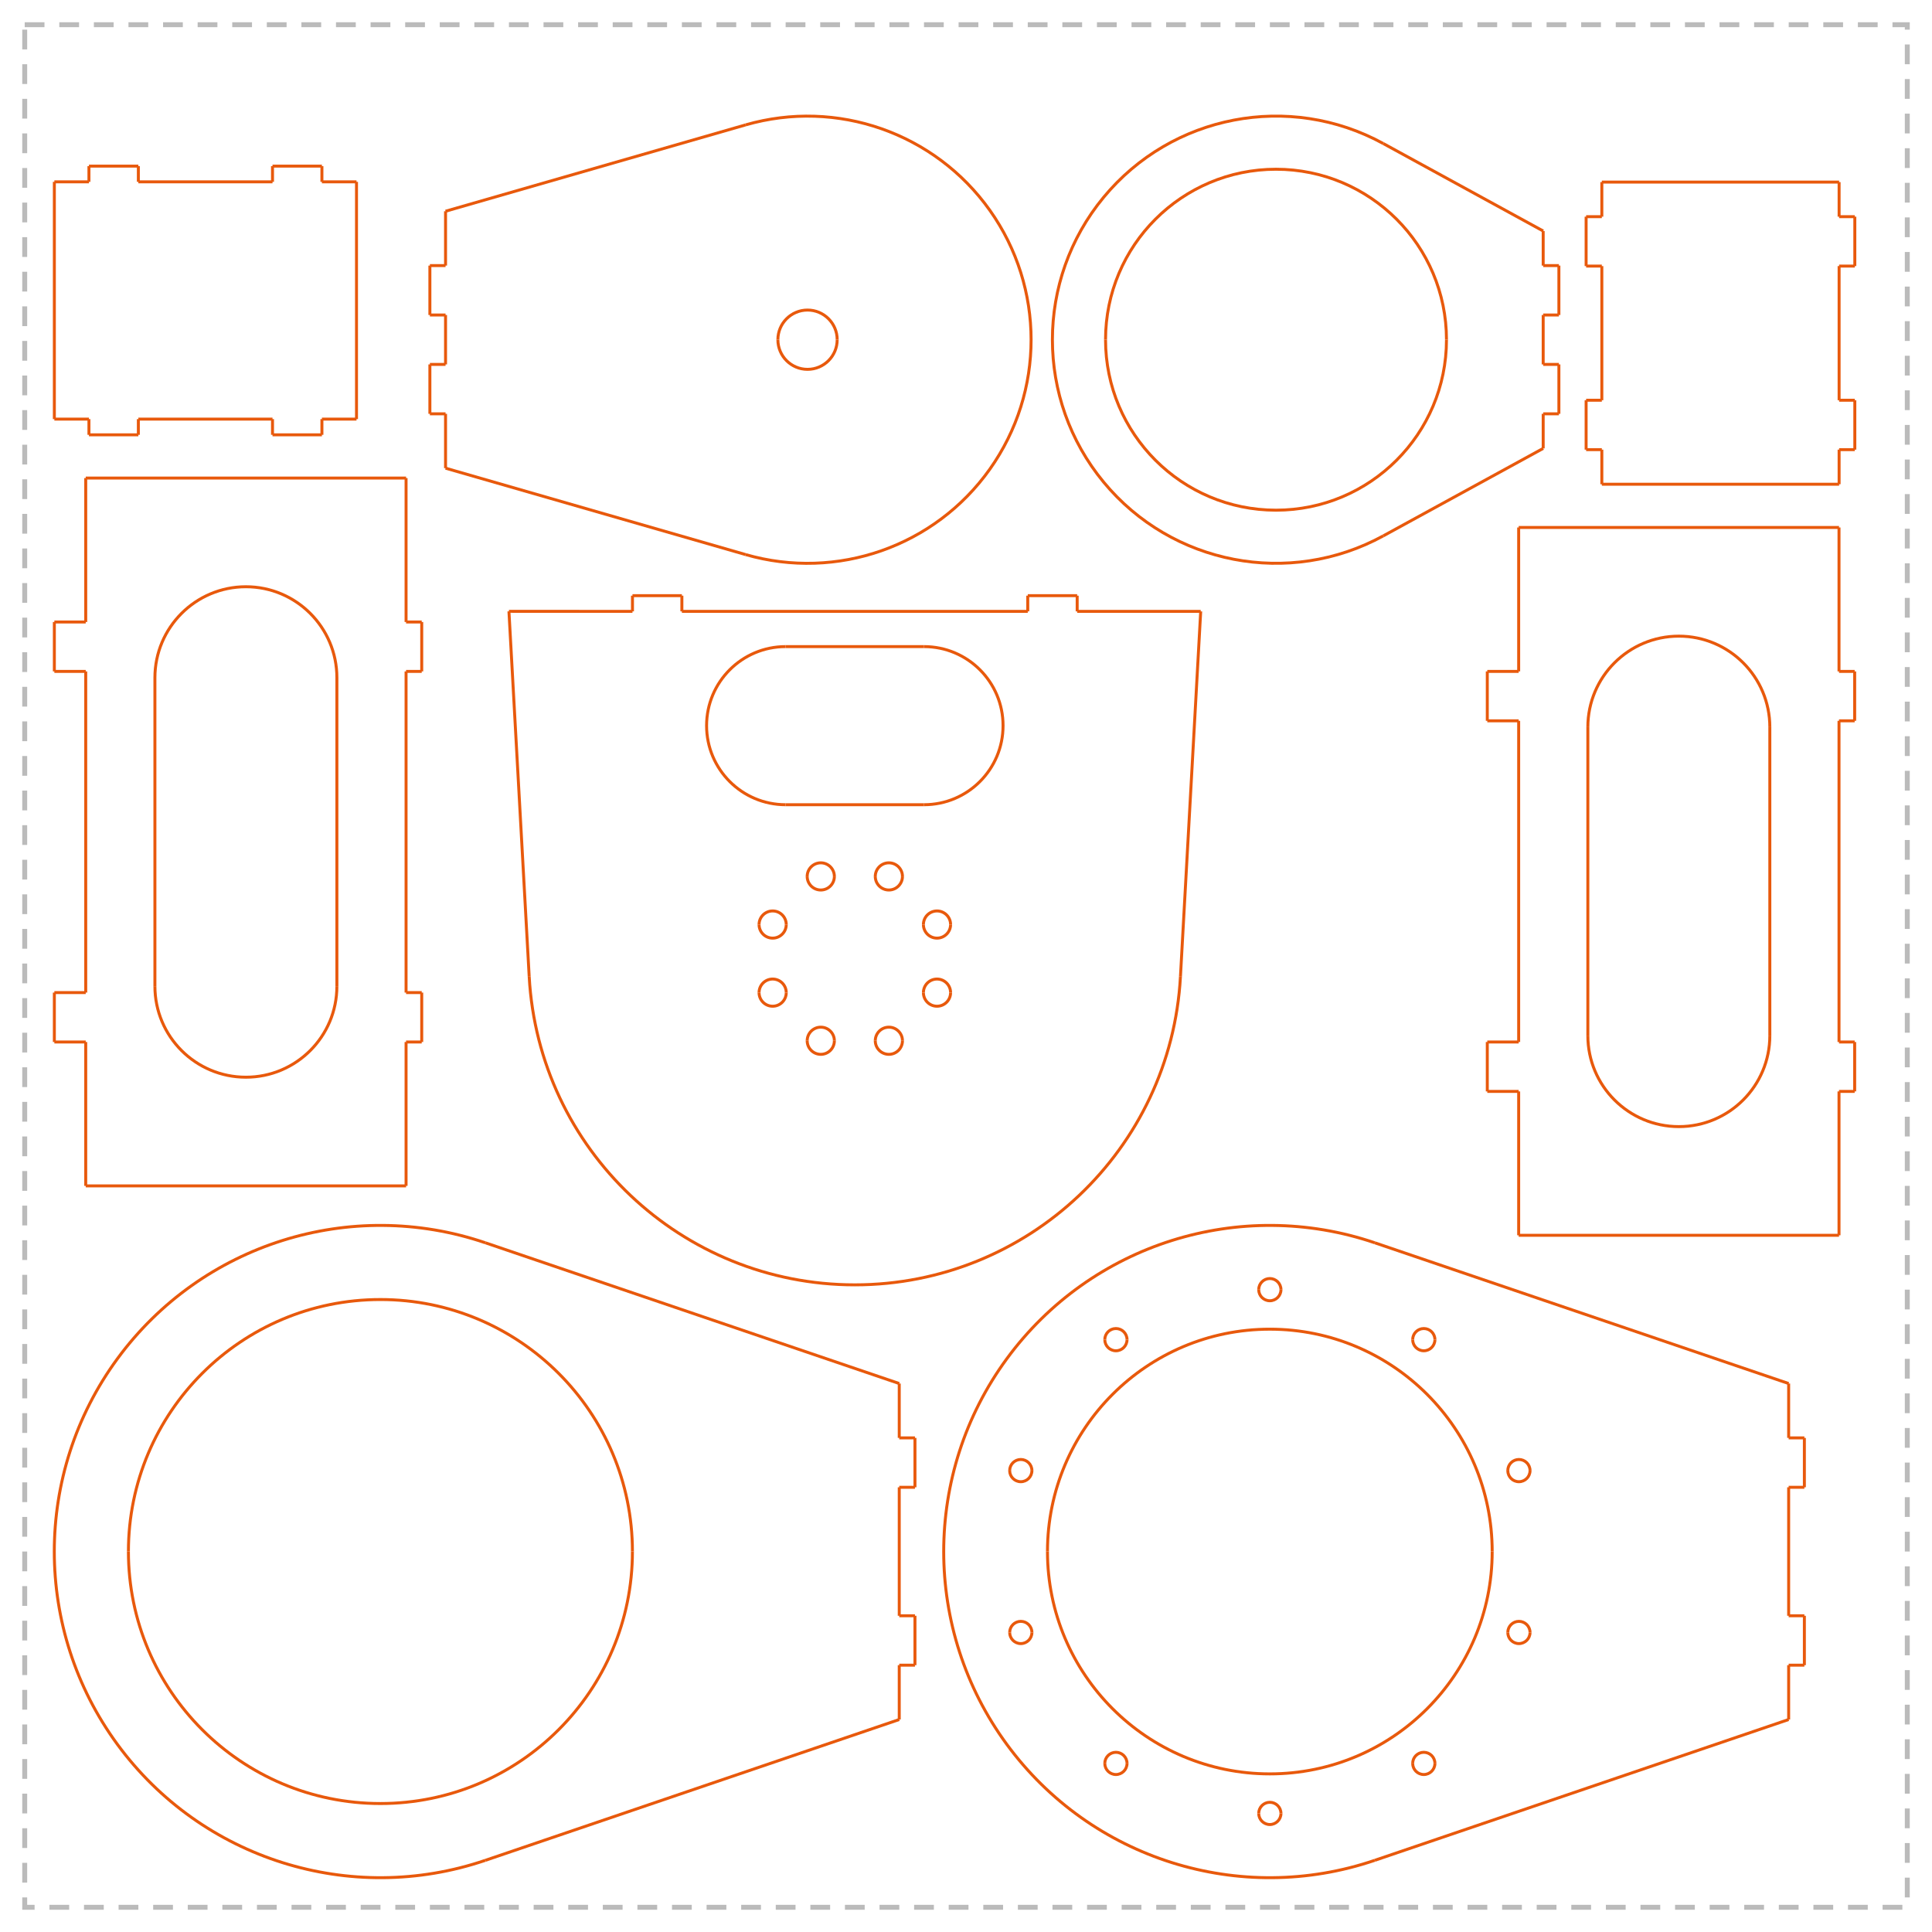
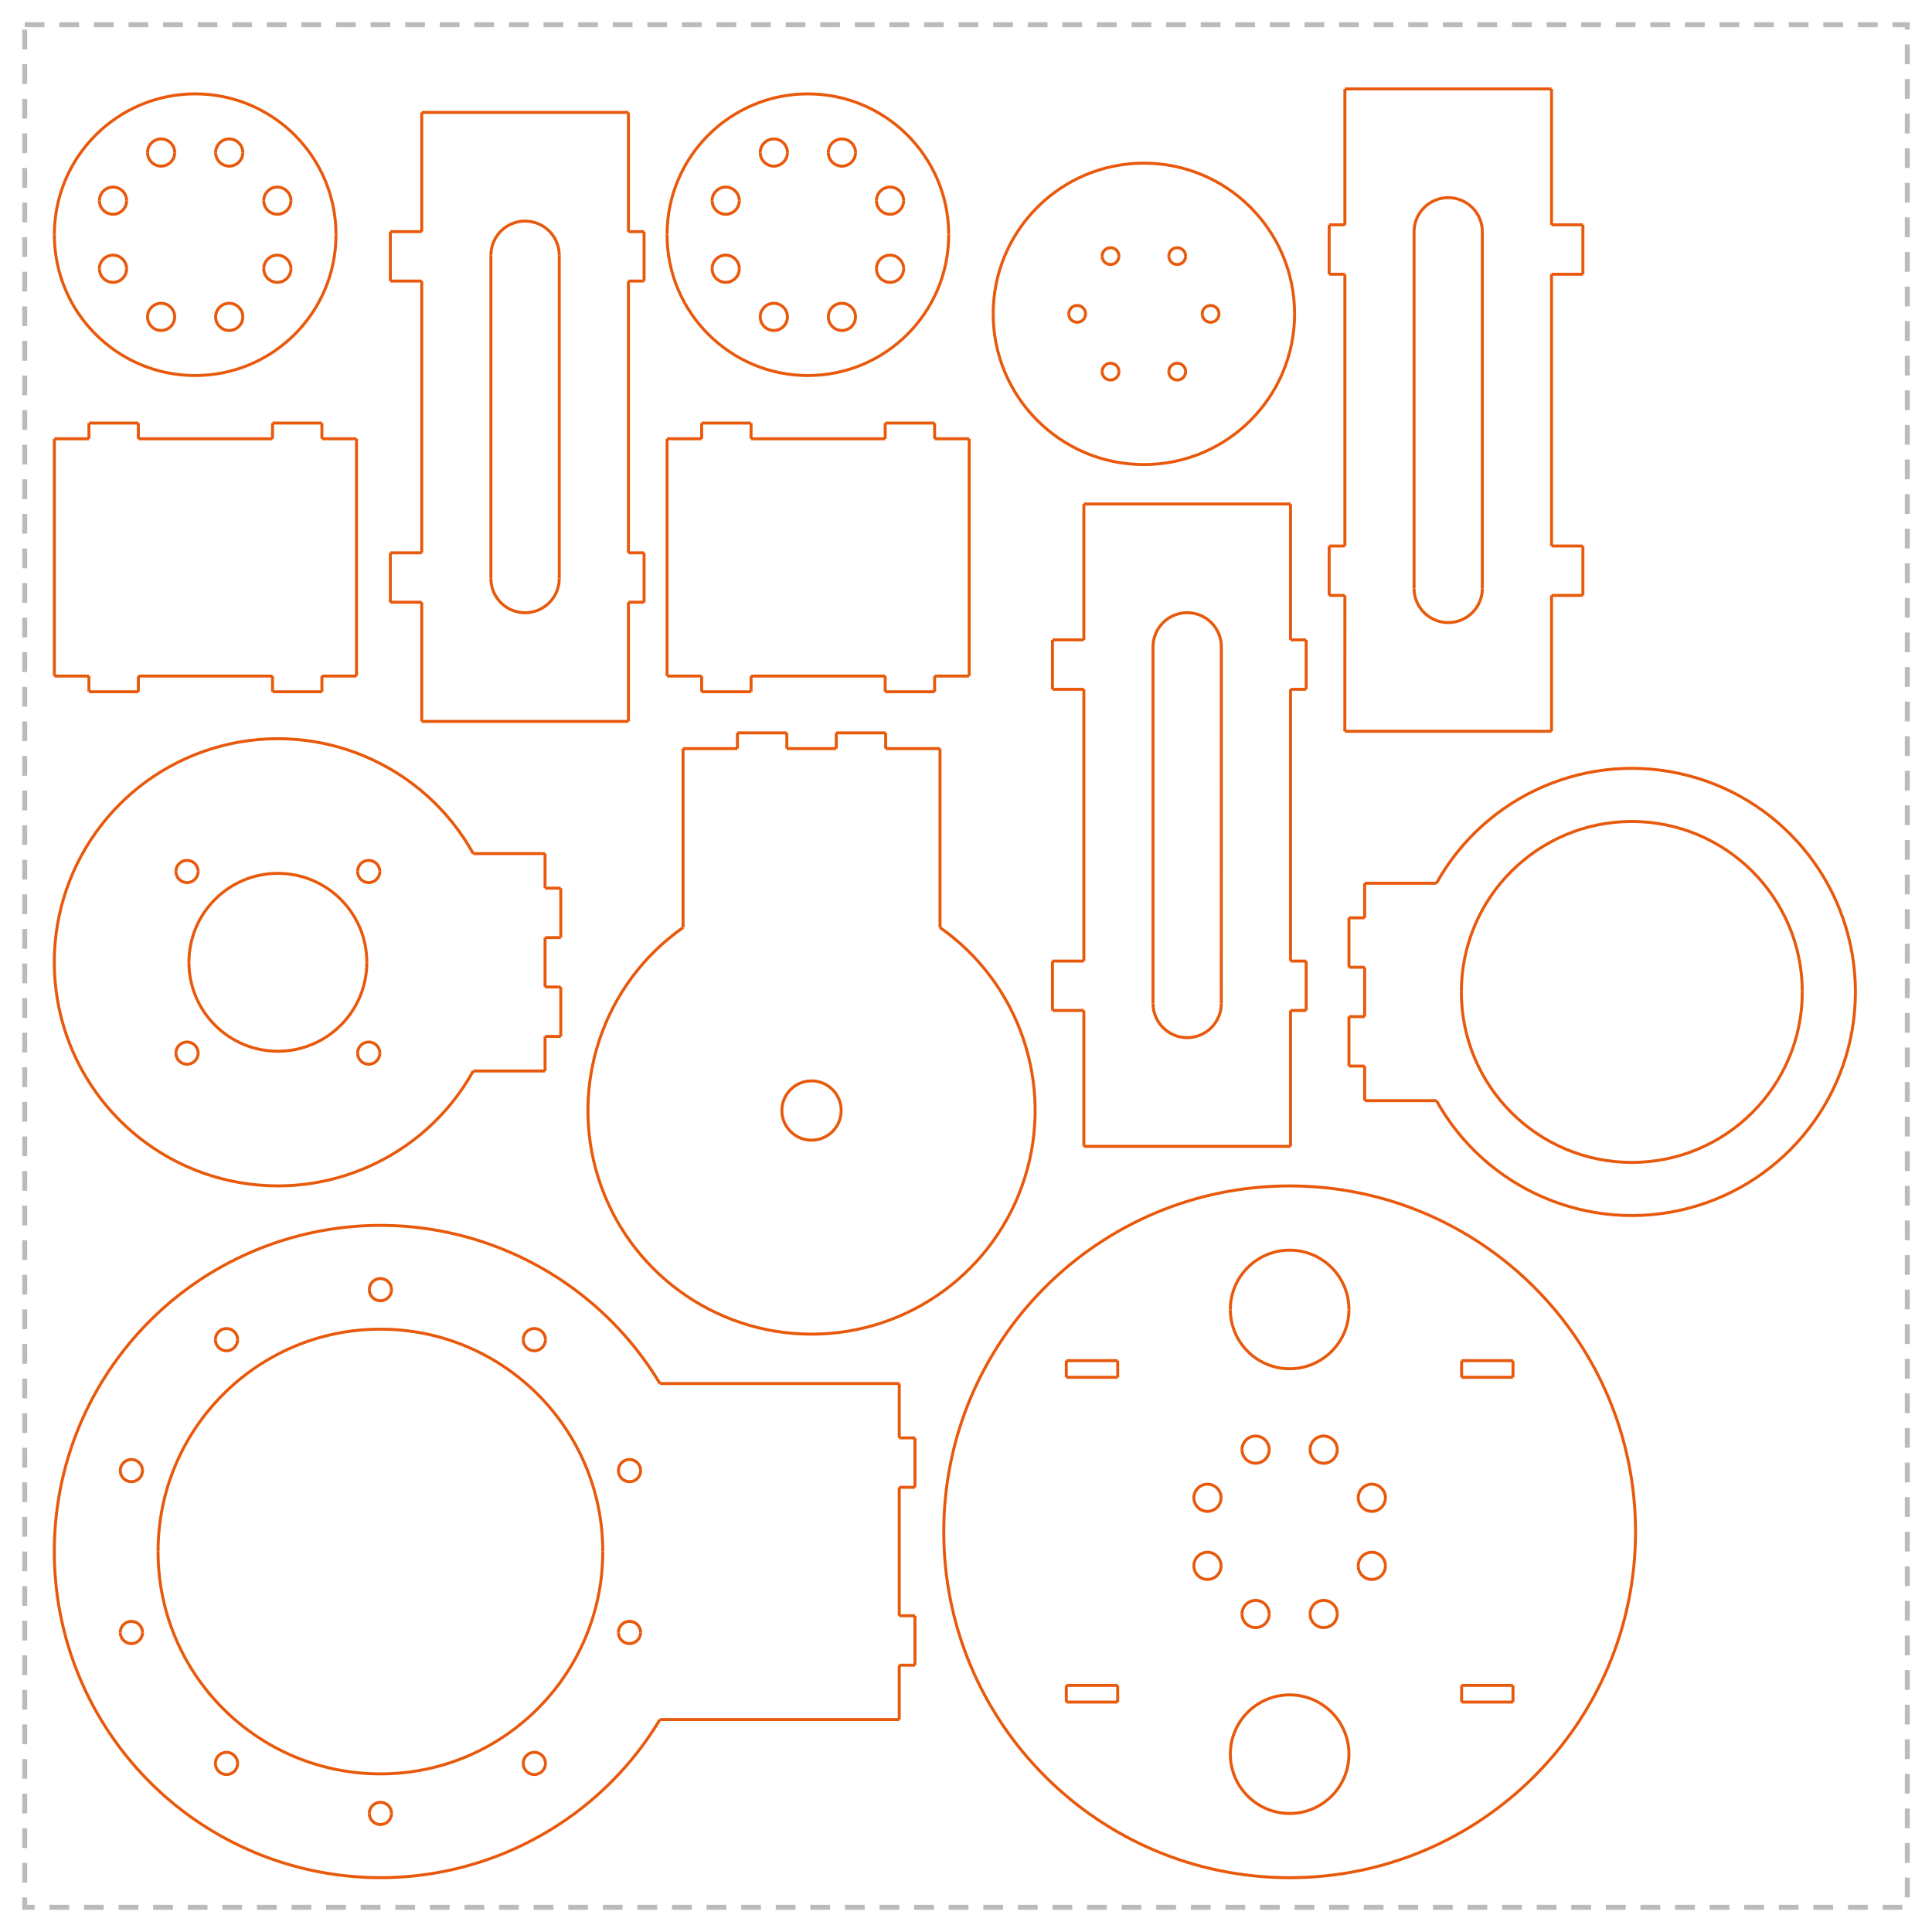
<svg xmlns="http://www.w3.org/2000/svg" viewBox="-5 -5 391 391" width="391mm" height="391mm">
  <rect x="0" y="0" width="381" height="381" fill="none" stroke="#bbb" stroke-dasharray="4 3" />
  <g fill="none" stroke="#e8590c" stroke-width="0.6">
    <line x1="176.99" y1="343.00" x2="176.99" y2="332.00" />
    <line x1="176.99" y1="332.00" x2="180.17" y2="332.00" />
    <line x1="180.17" y1="332.00" x2="180.17" y2="322.00" />
    <line x1="180.17" y1="322.00" x2="176.99" y2="322.00" />
    <line x1="176.99" y1="322.00" x2="176.99" y2="296.00" />
    <line x1="176.99" y1="296.00" x2="180.17" y2="296.00" />
    <line x1="180.17" y1="296.00" x2="180.17" y2="286.00" />
    <line x1="180.17" y1="286.00" x2="176.99" y2="286.00" />
    <line x1="176.99" y1="286.00" x2="176.99" y2="275.00" />
-     <line x1="176.99" y1="275.00" x2="93.24" y2="246.52" />
-     <path d="M 93.24 246.52 A 66.00 66.00 0 1 0 93.24 371.49" />
-     <line x1="93.24" y1="371.49" x2="176.99" y2="343.00" />
-     <path d="M 122.99 309.00 A 51.00 51.00 0 0 0 20.99 309.00" />
-     <path d="M 20.99 309.00 A 51.00 51.00 0 0 0 122.99 309.00" />
-     <line x1="356.99" y1="343.00" x2="356.99" y2="332.00" />
-     <line x1="356.99" y1="332.00" x2="360.17" y2="332.00" />
-     <line x1="360.17" y1="332.00" x2="360.17" y2="322.00" />
-     <line x1="360.17" y1="322.00" x2="356.99" y2="322.00" />
-     <line x1="356.99" y1="322.00" x2="356.99" y2="296.00" />
-     <line x1="356.99" y1="296.00" x2="360.17" y2="296.00" />
-     <line x1="360.17" y1="296.00" x2="360.17" y2="286.00" />
-     <line x1="360.17" y1="286.00" x2="356.99" y2="286.00" />
-     <line x1="356.99" y1="286.00" x2="356.99" y2="275.00" />
-     <line x1="356.99" y1="275.00" x2="273.24" y2="246.52" />
-     <path d="M 273.24 246.52 A 66.00 66.00 0 1 0 273.24 371.49" />
-     <line x1="273.24" y1="371.49" x2="356.99" y2="343.00" />
-     <path d="M 296.99 309.00 A 45.00 45.00 0 0 0 206.99 309.00" />
-     <path d="M 206.99 309.00 A 45.00 45.00 0 0 0 296.99 309.00" />
-     <path d="M 304.65 292.62 A 2.25 2.25 0 0 0 300.15 292.62" />
-     <path d="M 300.15 292.62 A 2.25 2.25 0 0 0 304.65 292.62" />
-     <path d="M 285.40 266.12 A 2.25 2.25 0 0 0 280.90 266.12" />
-     <path d="M 280.90 266.12 A 2.25 2.25 0 0 0 285.40 266.12" />
-     <path d="M 254.24 256.00 A 2.25 2.25 0 0 0 249.74 256.00" />
-     <path d="M 249.74 256.00 A 2.25 2.25 0 0 0 254.24 256.00" />
-     <path d="M 223.09 266.12 A 2.25 2.25 0 0 0 218.59 266.12" />
-     <path d="M 218.59 266.12 A 2.25 2.25 0 0 0 223.09 266.12" />
-     <path d="M 203.84 292.62 A 2.25 2.25 0 0 0 199.34 292.62" />
-     <path d="M 199.34 292.62 A 2.25 2.25 0 0 0 203.84 292.62" />
-     <path d="M 203.84 325.38 A 2.25 2.25 0 0 0 199.34 325.38" />
-     <path d="M 199.34 325.38 A 2.25 2.25 0 0 0 203.84 325.38" />
-     <path d="M 223.09 351.88 A 2.25 2.25 0 0 0 218.59 351.88" />
-     <path d="M 218.59 351.88 A 2.25 2.25 0 0 0 223.09 351.88" />
-     <path d="M 254.24 362.00 A 2.25 2.25 0 0 0 249.74 362.00" />
-     <path d="M 249.74 362.00 A 2.25 2.25 0 0 0 254.24 362.00" />
-     <path d="M 285.40 351.88 A 2.25 2.25 0 0 0 280.90 351.88" />
-     <path d="M 280.90 351.88 A 2.25 2.25 0 0 0 285.40 351.88" />
-     <path d="M 304.65 325.38 A 2.25 2.25 0 0 0 300.15 325.38" />
-     <path d="M 300.15 325.38 A 2.25 2.25 0 0 0 304.65 325.38" />
-     <line x1="238.00" y1="118.73" x2="213.00" y2="118.73" />
-     <line x1="213.00" y1="118.73" x2="213.00" y2="115.55" />
-     <line x1="213.00" y1="115.55" x2="203.00" y2="115.55" />
-     <line x1="203.00" y1="115.55" x2="203.00" y2="118.73" />
-     <line x1="203.00" y1="118.73" x2="133.00" y2="118.73" />
-     <line x1="133.00" y1="118.73" x2="133.00" y2="115.55" />
-     <line x1="133.00" y1="115.55" x2="123.00" y2="115.55" />
-     <line x1="123.00" y1="115.55" x2="123.00" y2="118.73" />
-     <line x1="123.00" y1="118.73" x2="98.00" y2="118.72" />
-     <line x1="98.00" y1="118.72" x2="102.10" y2="192.66" />
-     <path d="M 102.10 192.66 A 66.00 66.00 0 0 0 233.90 192.66" />
-     <line x1="233.90" y1="192.66" x2="238.00" y2="118.73" />
-     <line x1="182.00" y1="157.86" x2="154.00" y2="157.86" />
-     <path d="M 154.00 157.86 A 16.00 16.00 0 0 1 154.00 125.86" />
-     <line x1="154.00" y1="125.86" x2="182.00" y2="125.86" />
-     <path d="M 182.00 125.86 A 16.00 16.00 0 0 1 182.00 157.86" />
-     <path d="M 148.62 195.89 A 2.75 2.75 0 0 0 154.12 195.89" />
-     <path d="M 154.12 195.89 A 2.75 2.75 0 0 0 148.62 195.89" />
-     <path d="M 158.36 205.63 A 2.75 2.75 0 0 0 163.86 205.63" />
-     <path d="M 163.86 205.63 A 2.75 2.75 0 0 0 158.36 205.63" />
-     <path d="M 172.14 205.63 A 2.75 2.75 0 0 0 177.64 205.63" />
-     <path d="M 177.64 205.63 A 2.75 2.75 0 0 0 172.14 205.63" />
-     <path d="M 181.88 195.89 A 2.75 2.75 0 0 0 187.38 195.89" />
-     <path d="M 187.38 195.89 A 2.75 2.75 0 0 0 181.88 195.89" />
-     <path d="M 181.88 182.11 A 2.75 2.75 0 0 0 187.38 182.11" />
-     <path d="M 187.38 182.11 A 2.75 2.75 0 0 0 181.88 182.11" />
-     <path d="M 172.14 172.37 A 2.75 2.75 0 0 0 177.64 172.37" />
-     <path d="M 177.64 172.37 A 2.75 2.75 0 0 0 172.14 172.37" />
-     <path d="M 158.36 172.37 A 2.75 2.75 0 0 0 163.86 172.37" />
-     <path d="M 163.86 172.37 A 2.75 2.75 0 0 0 158.36 172.37" />
-     <path d="M 148.62 182.11 A 2.75 2.75 0 0 0 154.12 182.11" />
-     <path d="M 154.12 182.11 A 2.75 2.75 0 0 0 148.62 182.11" />
-     <line x1="367.18" y1="245.00" x2="367.18" y2="215.88" />
-     <line x1="367.18" y1="215.88" x2="370.35" y2="215.88" />
-     <line x1="370.35" y1="215.88" x2="370.35" y2="205.88" />
-     <line x1="370.35" y1="205.88" x2="367.18" y2="205.88" />
-     <line x1="367.18" y1="205.88" x2="367.18" y2="140.88" />
-     <line x1="367.18" y1="140.88" x2="370.35" y2="140.88" />
-     <line x1="370.35" y1="140.88" x2="370.35" y2="130.88" />
-     <line x1="370.35" y1="130.88" x2="367.18" y2="130.88" />
-     <line x1="367.18" y1="130.88" x2="367.18" y2="101.75" />
-     <line x1="367.18" y1="101.75" x2="302.35" y2="101.75" />
-     <line x1="302.35" y1="101.75" x2="302.35" y2="130.88" />
-     <line x1="302.35" y1="130.88" x2="296.00" y2="130.88" />
-     <line x1="296.00" y1="130.88" x2="296.00" y2="140.88" />
-     <line x1="296.00" y1="140.88" x2="302.35" y2="140.88" />
-     <line x1="302.35" y1="140.88" x2="302.35" y2="205.88" />
-     <line x1="302.35" y1="205.88" x2="296.00" y2="205.88" />
-     <line x1="296.00" y1="205.88" x2="296.00" y2="215.88" />
-     <line x1="296.00" y1="215.88" x2="302.35" y2="215.88" />
-     <line x1="302.35" y1="215.88" x2="302.35" y2="245.00" />
-     <line x1="302.35" y1="245.00" x2="367.18" y2="245.00" />
-     <line x1="316.35" y1="204.59" x2="316.35" y2="142.16" />
-     <path d="M 316.35 142.16 A 18.41 18.41 0 0 1 353.18 142.16" />
-     <line x1="353.18" y1="142.16" x2="353.18" y2="204.59" />
-     <path d="M 353.18 204.59 A 18.41 18.41 0 1 1 316.35 204.59" />
-     <line x1="77.18" y1="235.00" x2="77.18" y2="205.88" />
-     <line x1="77.18" y1="205.88" x2="80.35" y2="205.88" />
-     <line x1="80.35" y1="205.88" x2="80.35" y2="195.88" />
-     <line x1="80.35" y1="195.88" x2="77.18" y2="195.88" />
-     <line x1="77.18" y1="195.88" x2="77.18" y2="130.88" />
-     <line x1="77.18" y1="130.88" x2="80.35" y2="130.88" />
-     <line x1="80.35" y1="130.88" x2="80.35" y2="120.88" />
-     <line x1="80.35" y1="120.88" x2="77.18" y2="120.88" />
-     <line x1="77.18" y1="120.88" x2="77.18" y2="91.75" />
-     <line x1="77.18" y1="91.75" x2="12.35" y2="91.75" />
-     <line x1="12.35" y1="91.75" x2="12.35" y2="120.88" />
-     <line x1="12.35" y1="120.88" x2="6.00" y2="120.88" />
-     <line x1="6.00" y1="120.88" x2="6.00" y2="130.88" />
-     <line x1="6.00" y1="130.88" x2="12.35" y2="130.88" />
-     <line x1="12.35" y1="130.88" x2="12.35" y2="195.88" />
-     <line x1="12.35" y1="195.88" x2="6.00" y2="195.88" />
-     <line x1="6.00" y1="195.88" x2="6.00" y2="205.88" />
-     <line x1="6.00" y1="205.88" x2="12.35" y2="205.88" />
-     <line x1="12.35" y1="205.88" x2="12.35" y2="235.00" />
-     <line x1="12.35" y1="235.00" x2="77.18" y2="235.00" />
-     <line x1="26.35" y1="194.59" x2="26.35" y2="132.16" />
-     <path d="M 26.35 132.16 A 18.41 18.41 0 0 1 63.18 132.16" />
-     <line x1="63.18" y1="132.16" x2="63.18" y2="194.59" />
-     <path d="M 63.18 194.59 A 18.41 18.41 0 1 1 26.35 194.59" />
-     <line x1="85.17" y1="37.75" x2="85.17" y2="48.75" />
-     <line x1="85.17" y1="48.75" x2="82.00" y2="48.75" />
-     <line x1="82.00" y1="48.75" x2="82.00" y2="58.75" />
-     <line x1="82.00" y1="58.75" x2="85.17" y2="58.75" />
-     <line x1="85.17" y1="58.75" x2="85.17" y2="68.75" />
-     <line x1="85.17" y1="68.75" x2="82.00" y2="68.75" />
-     <line x1="82.00" y1="68.75" x2="82.00" y2="78.75" />
-     <line x1="82.00" y1="78.75" x2="85.17" y2="78.75" />
-     <line x1="85.17" y1="78.75" x2="85.17" y2="89.75" />
-     <line x1="85.17" y1="89.75" x2="145.91" y2="107.24" />
-     <path d="M 145.91 107.24 A 45.25 45.25 0 1 0 145.91 20.27" />
-     <line x1="145.91" y1="20.27" x2="85.17" y2="37.75" />
-     <path d="M 152.43 63.75 A 6.00 6.00 0 0 0 164.43 63.75" />
-     <path d="M 164.43 63.75 A 6.00 6.00 0 0 0 152.43 63.75" />
-     <line x1="307.31" y1="85.75" x2="307.31" y2="78.75" />
-     <line x1="307.31" y1="78.75" x2="310.49" y2="78.75" />
-     <line x1="310.49" y1="78.75" x2="310.49" y2="68.75" />
-     <line x1="310.49" y1="68.75" x2="307.31" y2="68.75" />
-     <line x1="307.31" y1="68.75" x2="307.31" y2="58.75" />
-     <line x1="307.31" y1="58.75" x2="310.49" y2="58.75" />
-     <line x1="310.49" y1="58.75" x2="310.49" y2="48.75" />
-     <line x1="310.49" y1="48.75" x2="307.31" y2="48.75" />
-     <line x1="307.31" y1="48.75" x2="307.31" y2="41.75" />
-     <line x1="307.31" y1="41.75" x2="274.95" y2="24.05" />
-     <path d="M 274.95 24.05 A 45.25 45.25 0 1 0 274.95 103.45" />
-     <line x1="274.95" y1="103.45" x2="307.31" y2="85.75" />
-     <path d="M 287.74 63.75 A 34.50 34.50 0 0 0 218.74 63.75" />
-     <path d="M 218.74 63.75 A 34.50 34.50 0 0 0 287.74 63.75" />
-     <line x1="367.20" y1="93.00" x2="367.20" y2="86.00" />
-     <line x1="367.20" y1="86.00" x2="370.38" y2="86.00" />
-     <line x1="370.38" y1="86.00" x2="370.38" y2="76.00" />
-     <line x1="370.38" y1="76.00" x2="367.20" y2="76.00" />
-     <line x1="367.20" y1="76.00" x2="367.20" y2="48.85" />
-     <line x1="367.20" y1="48.85" x2="370.38" y2="48.85" />
-     <line x1="370.38" y1="48.85" x2="370.38" y2="38.85" />
-     <line x1="370.38" y1="38.85" x2="367.20" y2="38.85" />
-     <line x1="367.20" y1="38.85" x2="367.20" y2="31.85" />
-     <line x1="367.20" y1="31.85" x2="319.18" y2="31.85" />
-     <line x1="319.18" y1="31.85" x2="319.18" y2="38.85" />
-     <line x1="319.18" y1="38.85" x2="316.00" y2="38.85" />
-     <line x1="316.00" y1="38.85" x2="316.00" y2="48.85" />
-     <line x1="316.00" y1="48.85" x2="319.18" y2="48.85" />
-     <line x1="319.18" y1="48.85" x2="319.18" y2="76.00" />
-     <line x1="319.18" y1="76.00" x2="316.00" y2="76.00" />
-     <line x1="316.00" y1="76.00" x2="316.00" y2="86.00" />
-     <line x1="316.00" y1="86.00" x2="319.18" y2="86.00" />
-     <line x1="319.18" y1="86.00" x2="319.18" y2="93.00" />
-     <line x1="319.18" y1="93.00" x2="367.20" y2="93.00" />
-     <line x1="6.00" y1="79.82" x2="13.00" y2="79.82" />
-     <line x1="13.00" y1="79.82" x2="13.00" y2="83.00" />
-     <line x1="13.00" y1="83.00" x2="23.00" y2="83.00" />
-     <line x1="23.00" y1="83.00" x2="23.00" y2="79.82" />
-     <line x1="23.00" y1="79.82" x2="50.15" y2="79.82" />
-     <line x1="50.15" y1="79.82" x2="50.15" y2="83.00" />
-     <line x1="50.15" y1="83.00" x2="60.15" y2="83.00" />
-     <line x1="60.15" y1="83.00" x2="60.15" y2="79.82" />
-     <line x1="60.15" y1="79.82" x2="67.15" y2="79.82" />
-     <line x1="67.15" y1="79.82" x2="67.15" y2="31.80" />
-     <line x1="67.15" y1="31.80" x2="60.15" y2="31.80" />
-     <line x1="60.15" y1="31.80" x2="60.15" y2="28.62" />
-     <line x1="60.15" y1="28.62" x2="50.15" y2="28.62" />
-     <line x1="50.15" y1="28.62" x2="50.15" y2="31.80" />
-     <line x1="50.15" y1="31.80" x2="23.00" y2="31.80" />
-     <line x1="23.00" y1="31.80" x2="23.00" y2="28.62" />
-     <line x1="23.00" y1="28.62" x2="13.00" y2="28.62" />
-     <line x1="13.00" y1="28.62" x2="13.00" y2="31.80" />
-     <line x1="13.00" y1="31.80" x2="6.00" y2="31.80" />
-     <line x1="6.00" y1="31.80" x2="6.00" y2="79.82" />
+     <line x1="176.99" y1="275.00" x2="128.56" y2="275.00" />
+     <path d="M 128.56 275.00 A 66.00 66.00 0 1 0 128.56 343.00" />
+     <line x1="128.56" y1="343.00" x2="176.99" y2="343.00" />
+     <path d="M 116.99 309.00 A 45.00 45.00 0 0 0 26.99 309.00" />
+     <path d="M 26.99 309.00 A 45.00 45.00 0 0 0 116.99 309.00" />
+     <path d="M 124.65 292.62 A 2.25 2.25 0 0 0 120.15 292.62" />
+     <path d="M 120.15 292.62 A 2.25 2.25 0 0 0 124.65 292.62" />
+     <path d="M 105.39 266.12 A 2.25 2.25 0 0 0 100.89 266.12" />
+     <path d="M 100.89 266.12 A 2.25 2.25 0 0 0 105.39 266.12" />
+     <path d="M 74.24 256.00 A 2.25 2.25 0 0 0 69.74 256.00" />
+     <path d="M 69.74 256.00 A 2.25 2.25 0 0 0 74.24 256.00" />
+     <path d="M 43.09 266.12 A 2.25 2.25 0 0 0 38.59 266.12" />
+     <path d="M 38.59 266.12 A 2.25 2.25 0 0 0 43.09 266.12" />
+     <path d="M 23.84 292.62 A 2.25 2.25 0 0 0 19.34 292.62" />
+     <path d="M 19.34 292.62 A 2.25 2.25 0 0 0 23.84 292.62" />
+     <path d="M 23.84 325.38 A 2.25 2.25 0 0 0 19.34 325.38" />
+     <path d="M 19.34 325.38 A 2.25 2.25 0 0 0 23.84 325.38" />
+     <path d="M 43.09 351.88 A 2.25 2.25 0 0 0 38.59 351.88" />
+     <path d="M 38.59 351.88 A 2.25 2.25 0 0 0 43.09 351.88" />
+     <path d="M 74.24 362.00 A 2.25 2.25 0 0 0 69.74 362.00" />
+     <path d="M 69.74 362.00 A 2.25 2.25 0 0 0 74.24 362.00" />
+     <path d="M 105.39 351.88 A 2.25 2.25 0 0 0 100.89 351.88" />
+     <path d="M 100.89 351.88 A 2.25 2.25 0 0 0 105.39 351.88" />
+     <path d="M 124.65 325.38 A 2.25 2.25 0 0 0 120.15 325.38" />
+     <path d="M 120.15 325.38 A 2.25 2.25 0 0 0 124.65 325.38" />
+     <path d="M 326.00 305.01 A 70.00 70.00 0 0 0 186.00 305.01" />
+     <path d="M 186.00 305.01 A 70.00 70.00 0 0 0 326.00 305.01" />
+     <path d="M 275.38 298.12 A 2.75 2.75 0 0 0 269.88 298.12" />
+     <path d="M 269.88 298.12 A 2.75 2.75 0 0 0 275.38 298.12" />
+     <path d="M 265.64 288.38 A 2.75 2.75 0 0 0 260.14 288.38" />
+     <path d="M 260.14 288.38 A 2.75 2.75 0 0 0 265.64 288.38" />
+     <path d="M 251.86 288.38 A 2.75 2.75 0 0 0 246.36 288.38" />
+     <path d="M 246.36 288.38 A 2.75 2.75 0 0 0 251.86 288.38" />
+     <path d="M 242.12 298.12 A 2.75 2.75 0 0 0 236.62 298.12" />
+     <path d="M 236.62 298.12 A 2.75 2.75 0 0 0 242.12 298.12" />
+     <path d="M 242.12 311.90 A 2.75 2.75 0 0 0 236.62 311.90" />
+     <path d="M 236.62 311.90 A 2.75 2.75 0 0 0 242.12 311.90" />
+     <path d="M 251.86 321.64 A 2.75 2.75 0 0 0 246.36 321.64" />
+     <path d="M 246.36 321.64 A 2.75 2.75 0 0 0 251.86 321.64" />
+     <path d="M 265.64 321.64 A 2.75 2.75 0 0 0 260.14 321.64" />
+     <path d="M 260.14 321.64 A 2.75 2.75 0 0 0 265.64 321.64" />
+     <path d="M 275.38 311.90 A 2.75 2.75 0 0 0 269.88 311.90" />
+     <path d="M 269.88 311.90 A 2.75 2.75 0 0 0 275.38 311.90" />
+     <path d="M 268.00 260.01 A 12.00 12.00 0 0 0 244.00 260.01" />
+     <path d="M 244.00 260.01 A 12.00 12.00 0 0 0 268.00 260.01" />
+     <path d="M 268.00 350.01 A 12.00 12.00 0 0 0 244.00 350.01" />
+     <path d="M 244.00 350.01 A 12.00 12.00 0 0 0 268.00 350.01" />
+     <line x1="210.80" y1="273.74" x2="221.20" y2="273.74" />
+     <line x1="221.20" y1="273.74" x2="221.20" y2="270.37" />
+     <line x1="221.20" y1="270.37" x2="210.80" y2="270.37" />
+     <line x1="210.80" y1="270.37" x2="210.80" y2="273.74" />
+     <line x1="290.80" y1="273.74" x2="301.20" y2="273.74" />
+     <line x1="301.20" y1="273.74" x2="301.20" y2="270.37" />
+     <line x1="301.20" y1="270.37" x2="290.80" y2="270.37" />
+     <line x1="290.80" y1="270.37" x2="290.80" y2="273.74" />
+     <line x1="210.80" y1="339.47" x2="221.20" y2="339.47" />
+     <line x1="221.20" y1="339.47" x2="221.20" y2="336.09" />
+     <line x1="221.20" y1="336.09" x2="210.80" y2="336.09" />
+     <line x1="210.80" y1="336.09" x2="210.80" y2="339.47" />
+     <line x1="290.80" y1="339.47" x2="301.20" y2="339.47" />
+     <line x1="301.20" y1="339.47" x2="301.20" y2="336.09" />
+     <line x1="301.20" y1="336.09" x2="290.80" y2="336.09" />
+     <line x1="290.80" y1="336.09" x2="290.80" y2="339.47" />
+     <line x1="185.24" y1="146.50" x2="174.24" y2="146.50" />
+     <line x1="174.24" y1="146.50" x2="174.24" y2="143.32" />
+     <line x1="174.24" y1="143.32" x2="164.24" y2="143.32" />
+     <line x1="164.24" y1="143.32" x2="164.24" y2="146.50" />
+     <line x1="164.24" y1="146.50" x2="154.24" y2="146.50" />
+     <line x1="154.24" y1="146.50" x2="154.24" y2="143.32" />
+     <line x1="154.24" y1="143.32" x2="144.24" y2="143.32" />
+     <line x1="144.24" y1="143.32" x2="144.24" y2="146.50" />
+     <line x1="144.24" y1="146.50" x2="133.24" y2="146.50" />
+     <line x1="133.24" y1="146.50" x2="133.24" y2="182.72" />
+     <path d="M 133.24 182.72 A 45.25 45.25 0 1 0 185.24 182.72" />
+     <line x1="185.24" y1="182.72" x2="185.24" y2="146.50" />
+     <path d="M 159.24 213.75 A 6.00 6.00 0 0 0 159.24 225.75" />
+     <path d="M 159.24 225.75 A 6.00 6.00 0 0 0 159.24 213.75" />
+     <line x1="271.18" y1="173.75" x2="271.18" y2="180.75" />
+     <line x1="271.18" y1="180.75" x2="268.00" y2="180.75" />
+     <line x1="268.00" y1="180.75" x2="268.00" y2="190.75" />
+     <line x1="268.00" y1="190.75" x2="271.18" y2="190.75" />
+     <line x1="271.18" y1="190.75" x2="271.18" y2="200.75" />
+     <line x1="271.18" y1="200.75" x2="268.00" y2="200.75" />
+     <line x1="268.00" y1="200.75" x2="268.00" y2="210.75" />
+     <line x1="268.00" y1="210.75" x2="271.18" y2="210.75" />
+     <line x1="271.18" y1="210.75" x2="271.18" y2="217.75" />
+     <line x1="271.18" y1="217.75" x2="285.71" y2="217.75" />
+     <path d="M 285.71 217.75 A 45.25 45.25 0 1 0 285.71 173.75" />
+     <line x1="285.71" y1="173.75" x2="271.18" y2="173.75" />
+     <path d="M 290.75 195.75 A 34.50 34.50 0 0 0 359.75 195.75" />
+     <path d="M 359.75 195.75 A 34.50 34.50 0 0 0 290.75 195.75" />
+     <line x1="105.31" y1="211.75" x2="105.31" y2="204.75" />
+     <line x1="105.31" y1="204.75" x2="108.49" y2="204.75" />
+     <line x1="108.49" y1="204.75" x2="108.49" y2="194.75" />
+     <line x1="108.49" y1="194.75" x2="105.31" y2="194.75" />
+     <line x1="105.31" y1="194.75" x2="105.31" y2="184.75" />
+     <line x1="105.31" y1="184.75" x2="108.49" y2="184.75" />
+     <line x1="108.49" y1="184.75" x2="108.49" y2="174.75" />
+     <line x1="108.49" y1="174.75" x2="105.31" y2="174.75" />
+     <line x1="105.31" y1="174.75" x2="105.31" y2="167.75" />
+     <line x1="105.31" y1="167.75" x2="90.78" y2="167.75" />
+     <path d="M 90.78 167.75 A 45.25 45.25 0 1 0 90.78 211.75" />
+     <line x1="90.78" y1="211.75" x2="105.31" y2="211.75" />
+     <path d="M 69.24 189.75 A 18.00 18.00 0 0 0 33.24 189.75" />
+     <path d="M 33.24 189.75 A 18.00 18.00 0 0 0 69.24 189.75" />
+     <path d="M 71.87 171.37 A 2.25 2.25 0 0 0 67.37 171.37" />
+     <path d="M 67.37 171.37 A 2.25 2.25 0 0 0 71.87 171.37" />
+     <path d="M 35.10 171.37 A 2.25 2.25 0 0 0 30.60 171.37" />
+     <path d="M 30.60 171.37 A 2.25 2.25 0 0 0 35.10 171.37" />
+     <path d="M 35.10 208.13 A 2.25 2.25 0 0 0 30.60 208.13" />
+     <path d="M 30.60 208.13 A 2.25 2.25 0 0 0 35.10 208.13" />
+     <path d="M 71.87 208.13 A 2.25 2.25 0 0 0 67.37 208.13" />
+     <path d="M 67.37 208.13 A 2.25 2.25 0 0 0 71.87 208.13" />
+     <line x1="256.18" y1="227.00" x2="256.18" y2="199.50" />
+     <line x1="256.18" y1="199.50" x2="259.35" y2="199.50" />
+     <line x1="259.35" y1="199.50" x2="259.35" y2="189.50" />
+     <line x1="259.35" y1="189.50" x2="256.18" y2="189.50" />
+     <line x1="256.18" y1="189.50" x2="256.18" y2="134.50" />
+     <line x1="256.18" y1="134.50" x2="259.35" y2="134.50" />
+     <line x1="259.35" y1="134.50" x2="259.35" y2="124.50" />
+     <line x1="259.35" y1="124.50" x2="256.18" y2="124.50" />
+     <line x1="256.18" y1="124.50" x2="256.18" y2="97.00" />
+     <line x1="256.18" y1="97.00" x2="214.35" y2="97.00" />
+     <line x1="214.35" y1="97.00" x2="214.35" y2="124.50" />
+     <line x1="214.35" y1="124.50" x2="208.00" y2="124.50" />
+     <line x1="208.00" y1="124.50" x2="208.00" y2="134.50" />
+     <line x1="208.00" y1="134.50" x2="214.35" y2="134.50" />
+     <line x1="214.35" y1="134.50" x2="214.35" y2="189.50" />
+     <line x1="214.35" y1="189.50" x2="208.00" y2="189.50" />
+     <line x1="208.00" y1="189.50" x2="208.00" y2="199.50" />
+     <line x1="208.00" y1="199.50" x2="214.35" y2="199.50" />
+     <line x1="214.35" y1="199.50" x2="214.35" y2="227.00" />
+     <line x1="214.35" y1="227.00" x2="256.18" y2="227.00" />
+     <line x1="228.35" y1="198.09" x2="228.35" y2="125.91" />
+     <path d="M 228.35 125.91 A 6.91 6.91 0 0 1 242.18 125.91" />
+     <line x1="242.18" y1="125.91" x2="242.17" y2="198.09" />
+     <path d="M 242.17 198.09 A 6.91 6.91 0 0 1 228.35 198.09" />
+     <line x1="267.18" y1="13.00" x2="267.18" y2="40.50" />
+     <line x1="267.18" y1="40.50" x2="264.00" y2="40.50" />
+     <line x1="264.00" y1="40.50" x2="264.00" y2="50.50" />
+     <line x1="264.00" y1="50.50" x2="267.18" y2="50.50" />
+     <line x1="267.18" y1="50.50" x2="267.18" y2="105.50" />
+     <line x1="267.18" y1="105.50" x2="264.00" y2="105.50" />
+     <line x1="264.00" y1="105.50" x2="264.00" y2="115.50" />
+     <line x1="264.00" y1="115.50" x2="267.18" y2="115.50" />
+     <line x1="267.18" y1="115.50" x2="267.17" y2="143.00" />
+     <line x1="267.17" y1="143.00" x2="309.00" y2="143.00" />
+     <line x1="309.00" y1="143.00" x2="309.00" y2="115.50" />
+     <line x1="309.00" y1="115.50" x2="315.35" y2="115.50" />
+     <line x1="315.35" y1="115.50" x2="315.35" y2="105.50" />
+     <line x1="315.35" y1="105.50" x2="309.00" y2="105.50" />
+     <line x1="309.00" y1="105.50" x2="309.00" y2="50.50" />
+     <line x1="309.00" y1="50.50" x2="315.35" y2="50.50" />
+     <line x1="315.35" y1="50.50" x2="315.35" y2="40.50" />
+     <line x1="315.35" y1="40.50" x2="309.00" y2="40.50" />
+     <line x1="309.00" y1="40.50" x2="309.00" y2="13.00" />
+     <line x1="309.00" y1="13.00" x2="267.18" y2="13.00" />
+     <line x1="295.00" y1="41.91" x2="295.00" y2="114.09" />
+     <path d="M 295.00 114.09 A 6.91 6.91 0 0 1 281.18 114.09" />
+     <line x1="281.18" y1="114.09" x2="281.18" y2="41.91" />
+     <path d="M 281.18 41.91 A 6.91 6.91 0 0 1 295.00 41.91" />
+     <line x1="122.18" y1="141.00" x2="122.18" y2="116.88" />
+     <line x1="122.18" y1="116.88" x2="125.35" y2="116.88" />
+     <line x1="125.35" y1="116.88" x2="125.35" y2="106.88" />
+     <line x1="125.35" y1="106.88" x2="122.18" y2="106.88" />
+     <line x1="122.18" y1="106.88" x2="122.18" y2="51.88" />
+     <line x1="122.18" y1="51.88" x2="125.35" y2="51.88" />
+     <line x1="125.35" y1="51.88" x2="125.35" y2="41.88" />
+     <line x1="125.35" y1="41.88" x2="122.18" y2="41.88" />
+     <line x1="122.18" y1="41.88" x2="122.18" y2="17.75" />
+     <line x1="122.18" y1="17.75" x2="80.35" y2="17.75" />
+     <line x1="80.35" y1="17.75" x2="80.35" y2="41.88" />
+     <line x1="80.35" y1="41.88" x2="74.00" y2="41.88" />
+     <line x1="74.00" y1="41.88" x2="74.00" y2="51.88" />
+     <line x1="74.00" y1="51.88" x2="80.35" y2="51.88" />
+     <line x1="80.35" y1="51.88" x2="80.35" y2="106.88" />
+     <line x1="80.35" y1="106.88" x2="74.00" y2="106.88" />
+     <line x1="74.00" y1="106.88" x2="74.00" y2="116.88" />
+     <line x1="74.00" y1="116.88" x2="80.35" y2="116.88" />
+     <line x1="80.35" y1="116.88" x2="80.35" y2="141.00" />
+     <line x1="80.35" y1="141.00" x2="122.18" y2="141.00" />
+     <line x1="94.35" y1="112.09" x2="94.35" y2="46.66" />
+     <path d="M 94.35 46.66 A 6.91 6.91 0 0 1 108.18 46.66" />
+     <line x1="108.18" y1="46.66" x2="108.18" y2="112.09" />
+     <path d="M 108.18 112.09 A 6.91 6.91 0 0 1 94.35 112.09" />
+     <line x1="6.00" y1="131.82" x2="13.00" y2="131.82" />
+     <line x1="13.00" y1="131.82" x2="13.00" y2="135.00" />
+     <line x1="13.00" y1="135.00" x2="23.00" y2="135.00" />
+     <line x1="23.00" y1="135.00" x2="23.00" y2="131.82" />
+     <line x1="23.00" y1="131.82" x2="50.15" y2="131.82" />
+     <line x1="50.15" y1="131.82" x2="50.15" y2="135.00" />
+     <line x1="50.15" y1="135.00" x2="60.15" y2="135.00" />
+     <line x1="60.15" y1="135.00" x2="60.15" y2="131.82" />
+     <line x1="60.15" y1="131.82" x2="67.15" y2="131.82" />
+     <line x1="67.15" y1="131.82" x2="67.15" y2="83.80" />
+     <line x1="67.15" y1="83.80" x2="60.15" y2="83.80" />
+     <line x1="60.15" y1="83.80" x2="60.15" y2="80.62" />
+     <line x1="60.15" y1="80.62" x2="50.15" y2="80.62" />
+     <line x1="50.15" y1="80.62" x2="50.15" y2="83.80" />
+     <line x1="50.15" y1="83.80" x2="23.00" y2="83.80" />
+     <line x1="23.00" y1="83.80" x2="23.00" y2="80.62" />
+     <line x1="23.00" y1="80.62" x2="13.00" y2="80.62" />
+     <line x1="13.00" y1="80.62" x2="13.00" y2="83.80" />
+     <line x1="13.00" y1="83.80" x2="6.00" y2="83.80" />
+     <line x1="6.00" y1="83.80" x2="6.00" y2="131.82" />
+     <line x1="130.00" y1="131.82" x2="137.00" y2="131.82" />
+     <line x1="137.00" y1="131.82" x2="137.00" y2="135.00" />
+     <line x1="137.00" y1="135.00" x2="147.00" y2="135.00" />
+     <line x1="147.00" y1="135.00" x2="147.00" y2="131.82" />
+     <line x1="147.00" y1="131.82" x2="174.15" y2="131.82" />
+     <line x1="174.15" y1="131.82" x2="174.15" y2="135.00" />
+     <line x1="174.15" y1="135.00" x2="184.15" y2="135.00" />
+     <line x1="184.15" y1="135.00" x2="184.15" y2="131.82" />
+     <line x1="184.15" y1="131.82" x2="191.15" y2="131.82" />
+     <line x1="191.15" y1="131.82" x2="191.15" y2="83.80" />
+     <line x1="191.15" y1="83.80" x2="184.15" y2="83.80" />
+     <line x1="184.15" y1="83.80" x2="184.15" y2="80.62" />
+     <line x1="184.15" y1="80.62" x2="174.15" y2="80.62" />
+     <line x1="174.15" y1="80.62" x2="174.15" y2="83.80" />
+     <line x1="174.15" y1="83.80" x2="147.00" y2="83.80" />
+     <line x1="147.00" y1="83.80" x2="147.00" y2="80.62" />
+     <line x1="147.00" y1="80.62" x2="137.00" y2="80.62" />
+     <line x1="137.00" y1="80.62" x2="137.00" y2="83.80" />
+     <line x1="137.00" y1="83.80" x2="130.00" y2="83.80" />
+     <line x1="130.00" y1="83.80" x2="130.00" y2="131.82" />
+     <path d="M 257.00 58.52 A 30.50 30.50 0 0 0 196.00 58.52" />
+     <path d="M 196.00 58.52 A 30.50 30.50 0 0 0 257.00 58.52" />
+     <path d="M 241.70 58.52 A 1.70 1.70 0 0 0 238.30 58.52" />
+     <path d="M 238.30 58.52 A 1.70 1.70 0 0 0 241.70 58.52" />
+     <path d="M 234.95 46.83 A 1.70 1.70 0 0 0 231.55 46.83" />
+     <path d="M 231.55 46.83 A 1.70 1.70 0 0 0 234.95 46.83" />
+     <path d="M 221.45 46.83 A 1.70 1.70 0 0 0 218.05 46.83" />
+     <path d="M 218.05 46.83 A 1.70 1.70 0 0 0 221.45 46.83" />
+     <path d="M 214.70 58.52 A 1.70 1.70 0 0 0 211.30 58.52" />
+     <path d="M 211.30 58.52 A 1.70 1.70 0 0 0 214.70 58.52" />
+     <path d="M 221.45 70.21 A 1.70 1.70 0 0 0 218.05 70.21" />
+     <path d="M 218.05 70.21 A 1.70 1.70 0 0 0 221.45 70.21" />
+     <path d="M 234.95 70.21 A 1.70 1.70 0 0 0 231.55 70.21" />
+     <path d="M 231.55 70.21 A 1.70 1.70 0 0 0 234.95 70.21" />
+     <path d="M 63.00 42.50 A 28.50 28.50 0 0 0 6.00 42.50" />
+     <path d="M 6.00 42.50 A 28.50 28.50 0 0 0 63.00 42.50" />
+     <path d="M 53.88 35.61 A 2.75 2.75 0 0 0 48.38 35.61" />
+     <path d="M 48.38 35.61 A 2.75 2.75 0 0 0 53.88 35.61" />
+     <path d="M 44.14 25.87 A 2.75 2.75 0 0 0 38.64 25.87" />
+     <path d="M 38.64 25.87 A 2.75 2.75 0 0 0 44.14 25.87" />
+     <path d="M 30.36 25.87 A 2.75 2.75 0 0 0 24.86 25.87" />
+     <path d="M 24.86 25.87 A 2.75 2.75 0 0 0 30.36 25.87" />
+     <path d="M 20.62 35.61 A 2.75 2.75 0 0 0 15.12 35.61" />
+     <path d="M 15.12 35.61 A 2.75 2.75 0 0 0 20.62 35.61" />
+     <path d="M 20.62 49.39 A 2.75 2.75 0 0 0 15.12 49.39" />
+     <path d="M 15.12 49.39 A 2.75 2.75 0 0 0 20.62 49.39" />
+     <path d="M 30.36 59.13 A 2.75 2.75 0 0 0 24.86 59.13" />
+     <path d="M 24.86 59.13 A 2.75 2.75 0 0 0 30.36 59.13" />
+     <path d="M 44.14 59.13 A 2.75 2.75 0 0 0 38.64 59.13" />
+     <path d="M 38.64 59.13 A 2.75 2.75 0 0 0 44.14 59.13" />
+     <path d="M 53.88 49.39 A 2.75 2.75 0 0 0 48.38 49.39" />
+     <path d="M 48.38 49.39 A 2.75 2.75 0 0 0 53.88 49.39" />
+     <path d="M 187.00 42.50 A 28.50 28.50 0 0 0 130.00 42.50" />
+     <path d="M 130.00 42.50 A 28.50 28.50 0 0 0 187.00 42.50" />
+     <path d="M 177.88 35.61 A 2.75 2.75 0 0 0 172.38 35.61" />
+     <path d="M 172.38 35.61 A 2.75 2.75 0 0 0 177.88 35.61" />
+     <path d="M 168.14 25.87 A 2.75 2.75 0 0 0 162.64 25.87" />
+     <path d="M 162.64 25.87 A 2.75 2.75 0 0 0 168.14 25.87" />
+     <path d="M 154.36 25.87 A 2.75 2.75 0 0 0 148.86 25.87" />
+     <path d="M 148.86 25.87 A 2.75 2.75 0 0 0 154.36 25.87" />
+     <path d="M 144.62 35.61 A 2.75 2.75 0 0 0 139.12 35.61" />
+     <path d="M 139.12 35.61 A 2.75 2.75 0 0 0 144.62 35.61" />
+     <path d="M 144.62 49.39 A 2.75 2.75 0 0 0 139.12 49.39" />
+     <path d="M 139.12 49.39 A 2.75 2.75 0 0 0 144.62 49.39" />
+     <path d="M 154.36 59.13 A 2.75 2.75 0 0 0 148.86 59.13" />
+     <path d="M 148.86 59.13 A 2.75 2.75 0 0 0 154.36 59.13" />
+     <path d="M 168.14 59.13 A 2.75 2.75 0 0 0 162.64 59.13" />
+     <path d="M 162.64 59.13 A 2.75 2.75 0 0 0 168.14 59.13" />
+     <path d="M 177.88 49.39 A 2.75 2.75 0 0 0 172.38 49.39" />
+     <path d="M 172.38 49.39 A 2.75 2.75 0 0 0 177.88 49.39" />
  </g>
</svg>
